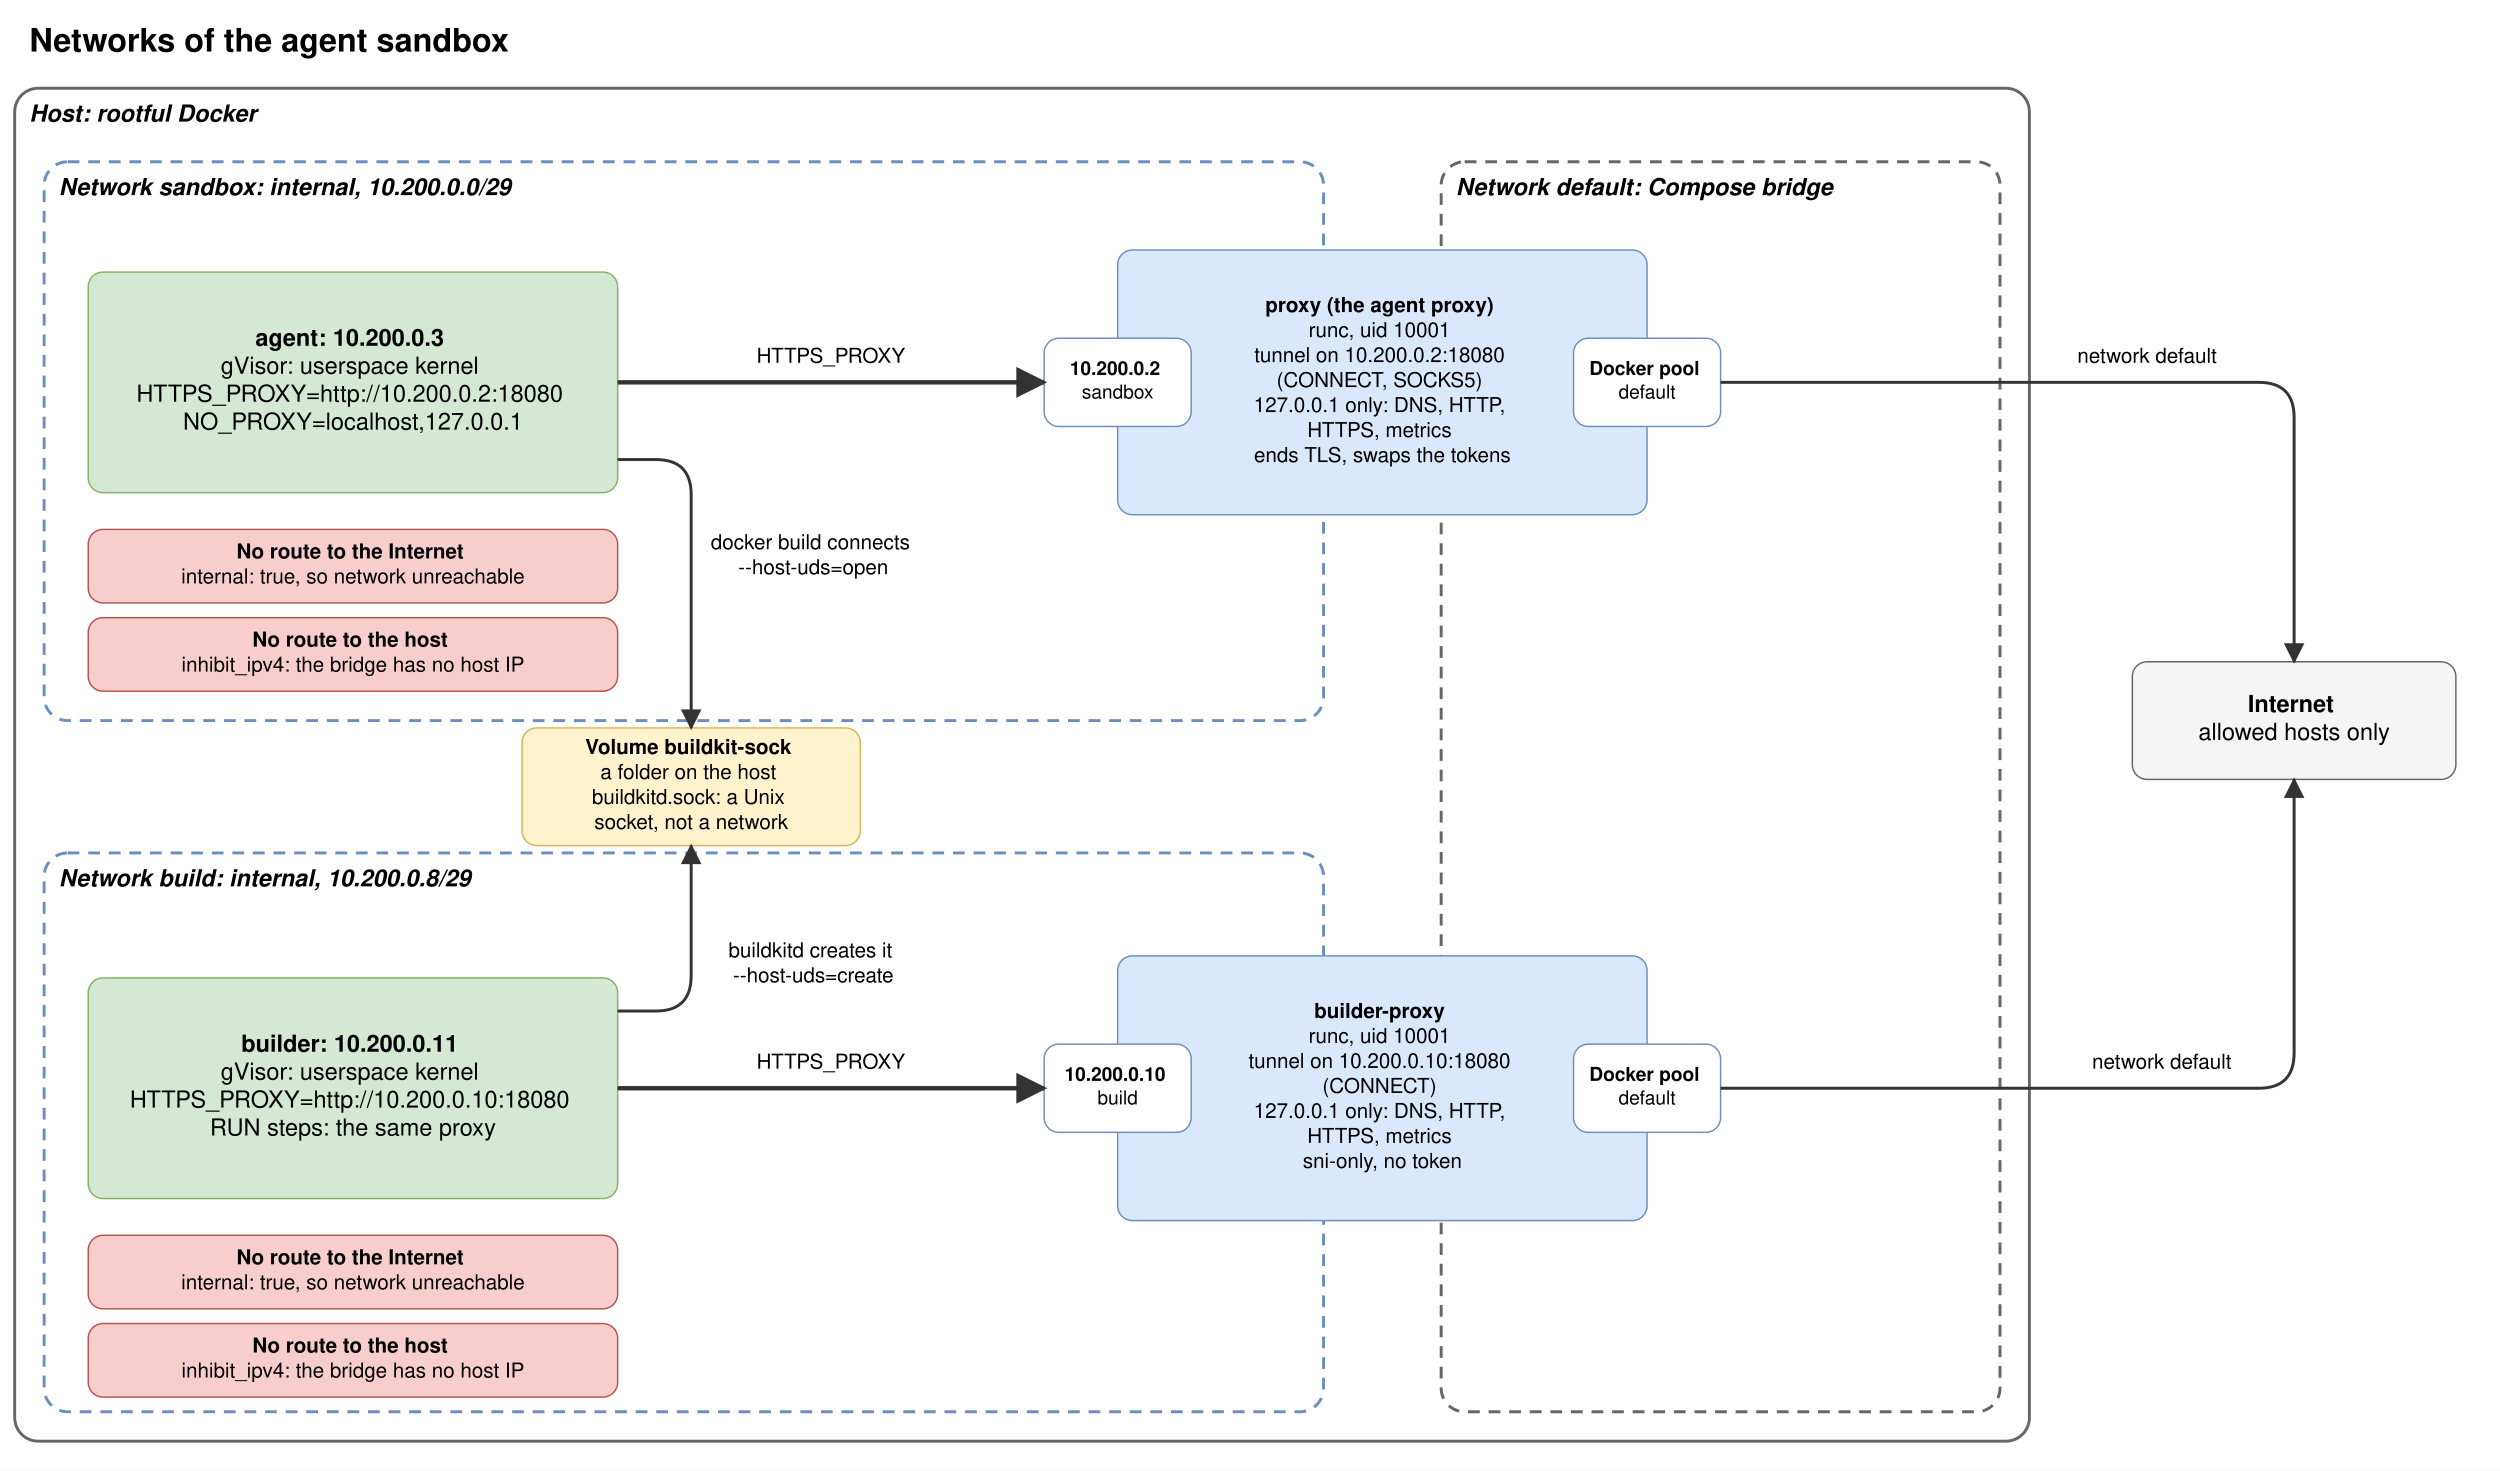
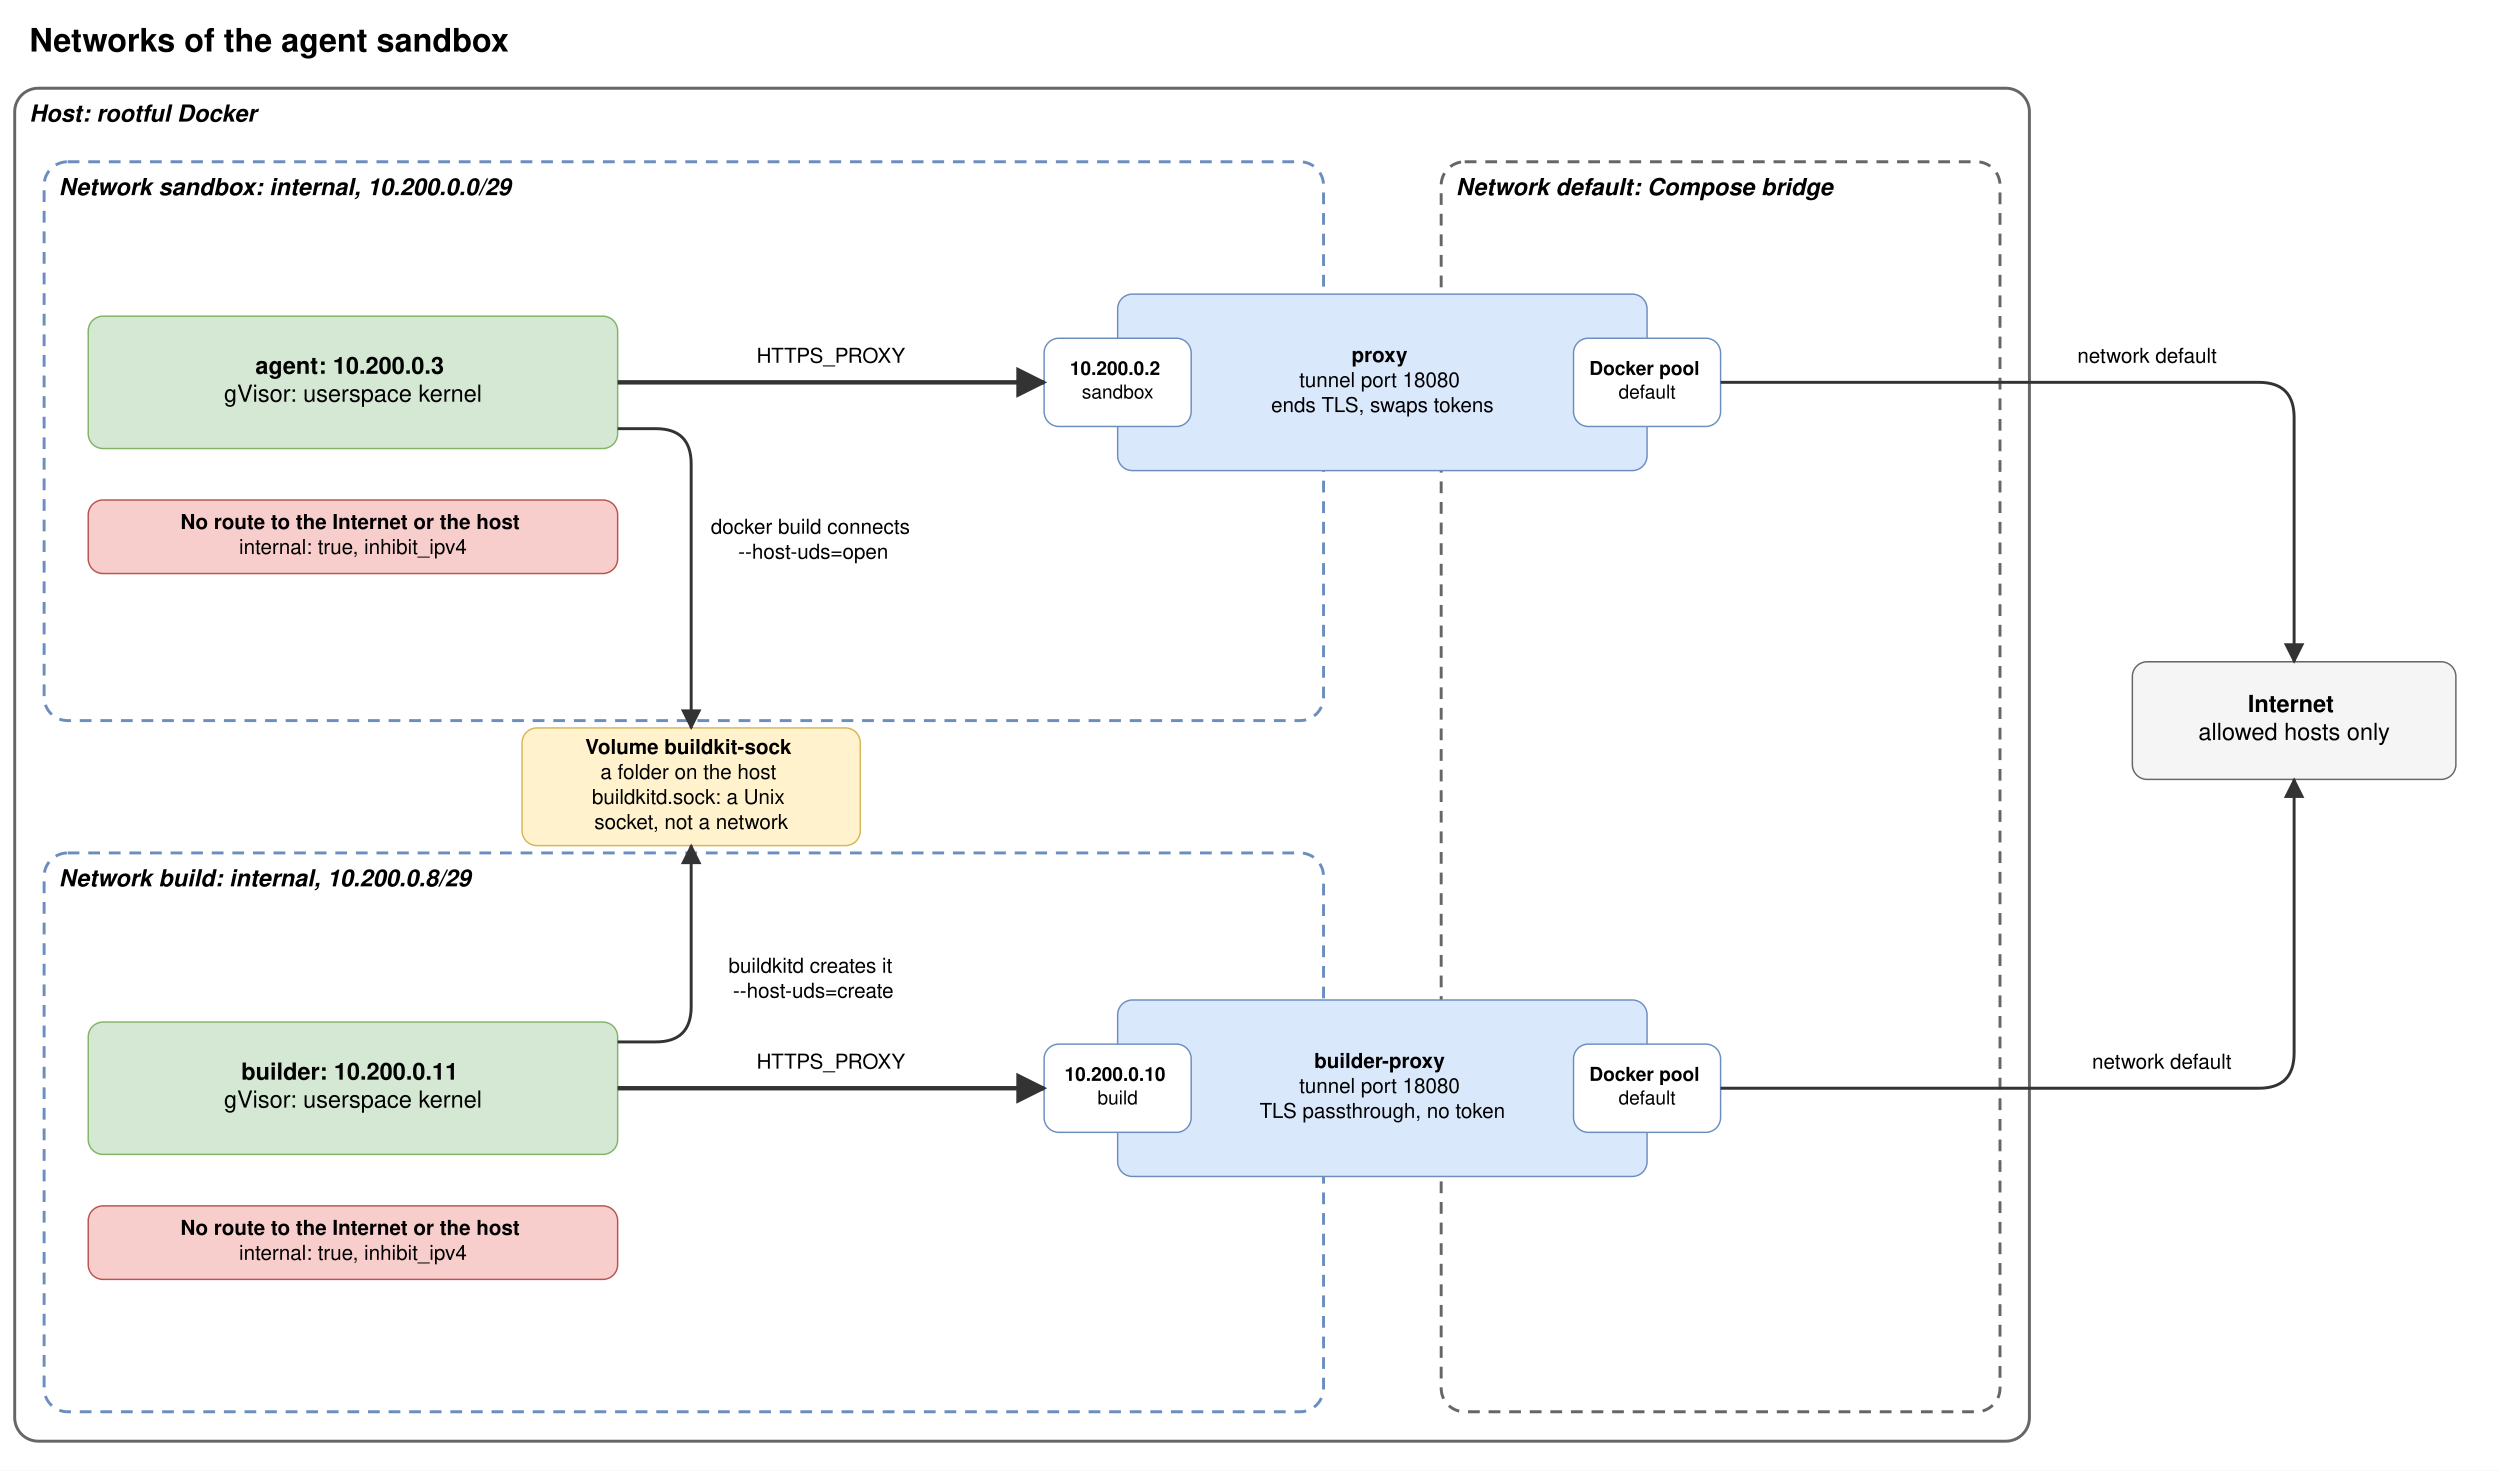
<svg xmlns="http://www.w3.org/2000/svg" width="1700" height="1000" viewBox="0 0 1700 1000" font-family="Helvetica, Arial, sans-serif" fill="#000000">
  <defs>
    <marker id="m333333" viewBox="0 0 10 10" refX="9" refY="5" markerWidth="7" markerHeight="7" markerUnits="strokeWidth" orient="auto">
      <path d="M0 0 L10 5 L0 10 z" fill="#333333" />
    </marker>
  </defs>
  <rect width="1700" height="1000" fill="#ffffff" />
  <text x="20" y="30" text-anchor="start" dominant-baseline="central" font-size="22">
    <tspan x="20" dy="0" font-weight="bold">Networks of the agent sandbox</tspan>
  </text>
  <rect x="10" y="60" width="1370" height="920" rx="16" fill="none" stroke="#666666" stroke-width="2" />
  <text x="20" y="77.5" text-anchor="start" dominant-baseline="central" font-size="16" font-style="italic">
    <tspan x="20" dy="0" font-weight="bold">Host: rootful Docker</tspan>
  </text>
  <rect x="30" y="110" width="870" height="380" rx="16" fill="none" stroke="#6c8ebf" stroke-width="2" stroke-dasharray="8 6" />
  <text x="40" y="127.5" text-anchor="start" dominant-baseline="central" font-size="16" font-style="italic">
    <tspan x="40" dy="0" font-weight="bold">Network sandbox: internal, 10.200.0.0/29</tspan>
  </text>
  <rect x="30" y="580" width="870" height="380" rx="16" fill="none" stroke="#6c8ebf" stroke-width="2" stroke-dasharray="8 6" />
  <text x="40" y="597.5" text-anchor="start" dominant-baseline="central" font-size="16" font-style="italic">
    <tspan x="40" dy="0" font-weight="bold">Network build: internal, 10.200.0.8/29</tspan>
  </text>
  <rect x="980" y="110" width="380" height="850" rx="16" fill="none" stroke="#666666" stroke-width="2" stroke-dasharray="8 6" />
  <text x="990" y="127.5" text-anchor="start" dominant-baseline="central" font-size="16" font-style="italic">
    <tspan x="990" dy="0" font-weight="bold">Network default: Compose bridge</tspan>
  </text>
-   <rect x="60" y="185" width="360" height="150" rx="10" fill="#d5e8d4" stroke="#82b366" stroke-width="1" />
-   <text x="240" y="231.5" text-anchor="middle" dominant-baseline="central" font-size="16">
+   <rect x="60" y="215" width="360" height="90" rx="10" fill="#d5e8d4" stroke="#82b366" stroke-width="1" />
+   <text x="240" y="250.5" text-anchor="middle" dominant-baseline="central" font-size="16">
    <tspan x="240" dy="0" font-weight="bold">agent: 10.200.0.3</tspan>
    <tspan x="240" dy="19">gVisor: userspace kernel</tspan>
-     <tspan x="240" dy="19">HTTPS_PROXY=http://10.200.0.2:18080</tspan>
-     <tspan x="240" dy="19">NO_PROXY=localhost,127.0.0.1</tspan>
  </text>
-   <rect x="60" y="360" width="360" height="50" rx="10" fill="#f8cecc" stroke="#b85450" stroke-width="1" />
-   <text x="240" y="376.5" text-anchor="middle" dominant-baseline="central" font-size="14">
-     <tspan x="240" dy="0" font-weight="bold">No route to the Internet</tspan>
-     <tspan x="240" dy="17">internal: true, so network unreachable</tspan>
+   <rect x="60" y="340" width="360" height="50" rx="10" fill="#f8cecc" stroke="#b85450" stroke-width="1" />
+   <text x="240" y="356.5" text-anchor="middle" dominant-baseline="central" font-size="14">
+     <tspan x="240" dy="0" font-weight="bold">No route to the Internet or the host</tspan>
+     <tspan x="240" dy="17">internal: true, inhibit_ipv4</tspan>
  </text>
-   <rect x="60" y="420" width="360" height="50" rx="10" fill="#f8cecc" stroke="#b85450" stroke-width="1" />
-   <text x="240" y="436.5" text-anchor="middle" dominant-baseline="central" font-size="14">
-     <tspan x="240" dy="0" font-weight="bold">No route to the host</tspan>
-     <tspan x="240" dy="17">inhibit_ipv4: the bridge has no host IP</tspan>
-   </text>
-   <rect x="760" y="170" width="360" height="180" rx="10" fill="#dae8fc" stroke="#6c8ebf" stroke-width="1" />
-   <text x="940" y="209" text-anchor="middle" dominant-baseline="central" font-size="14">
-     <tspan x="940" dy="0" font-weight="bold">proxy (the agent proxy)</tspan>
-     <tspan x="940" dy="17">runc, uid 10001</tspan>
-     <tspan x="940" dy="17">tunnel on 10.200.0.2:18080</tspan>
-     <tspan x="940" dy="17">(CONNECT, SOCKS5)</tspan>
-     <tspan x="940" dy="17">127.0.0.1 only: DNS, HTTP,</tspan>
-     <tspan x="940" dy="17">HTTPS, metrics</tspan>
-     <tspan x="940" dy="17">ends TLS, swaps the tokens</tspan>
+   <rect x="760" y="200" width="360" height="120" rx="10" fill="#dae8fc" stroke="#6c8ebf" stroke-width="1" />
+   <text x="940" y="243" text-anchor="middle" dominant-baseline="central" font-size="14">
+     <tspan x="940" dy="0" font-weight="bold">proxy</tspan>
+     <tspan x="940" dy="17">tunnel port 18080</tspan>
+     <tspan x="940" dy="17">ends TLS, swaps tokens</tspan>
  </text>
  <rect x="710" y="230" width="100" height="60" rx="10" fill="#ffffff" stroke="#6c8ebf" stroke-width="1" />
  <text x="760" y="252" text-anchor="middle" dominant-baseline="central" font-size="13">
    <tspan x="760" dy="0" font-weight="bold">10.200.0.2</tspan>
    <tspan x="760" dy="16">sandbox</tspan>
  </text>
  <rect x="1070" y="230" width="100" height="60" rx="10" fill="#ffffff" stroke="#6c8ebf" stroke-width="1" />
  <text x="1120" y="252" text-anchor="middle" dominant-baseline="central" font-size="13">
    <tspan x="1120" dy="0" font-weight="bold">Docker pool</tspan>
    <tspan x="1120" dy="16">default</tspan>
  </text>
  <rect x="355" y="495" width="230" height="80" rx="10" fill="#fff2cc" stroke="#d6b656" stroke-width="1" />
  <text x="470" y="509.5" text-anchor="middle" dominant-baseline="central" font-size="14">
    <tspan x="470" dy="0" font-weight="bold">Volume buildkit-sock</tspan>
    <tspan x="470" dy="17">a folder on the host</tspan>
    <tspan x="470" dy="17">buildkitd.sock: a Unix</tspan>
    <tspan x="470" dy="17">socket, not a network</tspan>
  </text>
-   <rect x="60" y="665" width="360" height="150" rx="10" fill="#d5e8d4" stroke="#82b366" stroke-width="1" />
-   <text x="240" y="711.5" text-anchor="middle" dominant-baseline="central" font-size="16">
+   <rect x="60" y="695" width="360" height="90" rx="10" fill="#d5e8d4" stroke="#82b366" stroke-width="1" />
+   <text x="240" y="730.5" text-anchor="middle" dominant-baseline="central" font-size="16">
    <tspan x="240" dy="0" font-weight="bold">builder: 10.200.0.11</tspan>
    <tspan x="240" dy="19">gVisor: userspace kernel</tspan>
-     <tspan x="240" dy="19">HTTPS_PROXY=http://10.200.0.10:18080</tspan>
-     <tspan x="240" dy="19">RUN steps: the same proxy</tspan>
  </text>
-   <rect x="60" y="840" width="360" height="50" rx="10" fill="#f8cecc" stroke="#b85450" stroke-width="1" />
-   <text x="240" y="856.5" text-anchor="middle" dominant-baseline="central" font-size="14">
-     <tspan x="240" dy="0" font-weight="bold">No route to the Internet</tspan>
-     <tspan x="240" dy="17">internal: true, so network unreachable</tspan>
+   <rect x="60" y="820" width="360" height="50" rx="10" fill="#f8cecc" stroke="#b85450" stroke-width="1" />
+   <text x="240" y="836.5" text-anchor="middle" dominant-baseline="central" font-size="14">
+     <tspan x="240" dy="0" font-weight="bold">No route to the Internet or the host</tspan>
+     <tspan x="240" dy="17">internal: true, inhibit_ipv4</tspan>
  </text>
-   <rect x="60" y="900" width="360" height="50" rx="10" fill="#f8cecc" stroke="#b85450" stroke-width="1" />
-   <text x="240" y="916.5" text-anchor="middle" dominant-baseline="central" font-size="14">
-     <tspan x="240" dy="0" font-weight="bold">No route to the host</tspan>
-     <tspan x="240" dy="17">inhibit_ipv4: the bridge has no host IP</tspan>
-   </text>
-   <rect x="760" y="650" width="360" height="180" rx="10" fill="#dae8fc" stroke="#6c8ebf" stroke-width="1" />
-   <text x="940" y="689" text-anchor="middle" dominant-baseline="central" font-size="14">
+   <rect x="760" y="680" width="360" height="120" rx="10" fill="#dae8fc" stroke="#6c8ebf" stroke-width="1" />
+   <text x="940" y="723" text-anchor="middle" dominant-baseline="central" font-size="14">
    <tspan x="940" dy="0" font-weight="bold">builder-proxy</tspan>
-     <tspan x="940" dy="17">runc, uid 10001</tspan>
-     <tspan x="940" dy="17">tunnel on 10.200.0.10:18080</tspan>
-     <tspan x="940" dy="17">(CONNECT)</tspan>
-     <tspan x="940" dy="17">127.0.0.1 only: DNS, HTTP,</tspan>
-     <tspan x="940" dy="17">HTTPS, metrics</tspan>
-     <tspan x="940" dy="17">sni-only, no token</tspan>
+     <tspan x="940" dy="17">tunnel port 18080</tspan>
+     <tspan x="940" dy="17">TLS passthrough, no token</tspan>
  </text>
  <rect x="710" y="710" width="100" height="60" rx="10" fill="#ffffff" stroke="#6c8ebf" stroke-width="1" />
  <text x="760" y="732" text-anchor="middle" dominant-baseline="central" font-size="13">
    <tspan x="760" dy="0" font-weight="bold">10.200.0.10</tspan>
    <tspan x="760" dy="16">build</tspan>
  </text>
  <rect x="1070" y="710" width="100" height="60" rx="10" fill="#ffffff" stroke="#6c8ebf" stroke-width="1" />
  <text x="1120" y="732" text-anchor="middle" dominant-baseline="central" font-size="13">
    <tspan x="1120" dy="0" font-weight="bold">Docker pool</tspan>
    <tspan x="1120" dy="16">default</tspan>
  </text>
  <rect x="1450" y="450" width="220" height="80" rx="10" fill="#f5f5f5" stroke="#666666" stroke-width="1" />
  <text x="1560" y="480.5" text-anchor="middle" dominant-baseline="central" font-size="16">
    <tspan x="1560" dy="0" font-weight="bold">Internet</tspan>
    <tspan x="1560" dy="19">allowed hosts only</tspan>
  </text>
  <path d="M420 260 L710 260" fill="none" stroke="#333333" stroke-width="3" marker-end="url(#m333333)" />
  <path d="M420 740 L710 740" fill="none" stroke="#333333" stroke-width="3" marker-end="url(#m333333)" />
-   <path d="M420 312.5 L446 312.5 Q470 312.5 470 336.5 L470 495" fill="none" stroke="#333333" stroke-width="2" marker-end="url(#m333333)" />
-   <path d="M420 687.5 L446 687.5 Q470 687.5 470 663.5 L470 575" fill="none" stroke="#333333" stroke-width="2" marker-end="url(#m333333)" />
+   <path d="M420 291.5 L446 291.5 Q470 291.5 470 315.5 L470 495" fill="none" stroke="#333333" stroke-width="2" marker-end="url(#m333333)" />
+   <path d="M420 708.5 L446 708.5 Q470 708.5 470 684.5 L470 575" fill="none" stroke="#333333" stroke-width="2" marker-end="url(#m333333)" />
  <path d="M1170 260 L1536 260 Q1560 260 1560 284 L1560 450" fill="none" stroke="#333333" stroke-width="2" marker-end="url(#m333333)" />
  <path d="M1170 740 L1536 740 Q1560 740 1560 716 L1560 530" fill="none" stroke="#333333" stroke-width="2" marker-end="url(#m333333)" />
  <text x="565" y="243.5" text-anchor="middle" dominant-baseline="central" font-size="14">
    <tspan x="565" dy="0">HTTPS_PROXY</tspan>
  </text>
  <text x="565" y="723.5" text-anchor="middle" dominant-baseline="central" font-size="14">
    <tspan x="565" dy="0">HTTPS_PROXY</tspan>
  </text>
-   <text x="553" y="370.25" text-anchor="middle" dominant-baseline="central" font-size="14">
+   <text x="553" y="359.75" text-anchor="middle" dominant-baseline="central" font-size="14">
    <tspan x="553" dy="0">docker build connects</tspan>
    <tspan x="553" dy="17">--host-uds=open</tspan>
  </text>
-   <text x="553" y="647.75" text-anchor="middle" dominant-baseline="central" font-size="14">
+   <text x="553" y="658.25" text-anchor="middle" dominant-baseline="central" font-size="14">
    <tspan x="553" dy="0">buildkitd creates it</tspan>
    <tspan x="553" dy="17">--host-uds=create</tspan>
  </text>
  <text x="1460" y="243.5" text-anchor="middle" dominant-baseline="central" font-size="14">
    <tspan x="1460" dy="0">network default</tspan>
  </text>
  <text x="1470" y="723.5" text-anchor="middle" dominant-baseline="central" font-size="14">
    <tspan x="1470" dy="0">network default</tspan>
  </text>
</svg>
